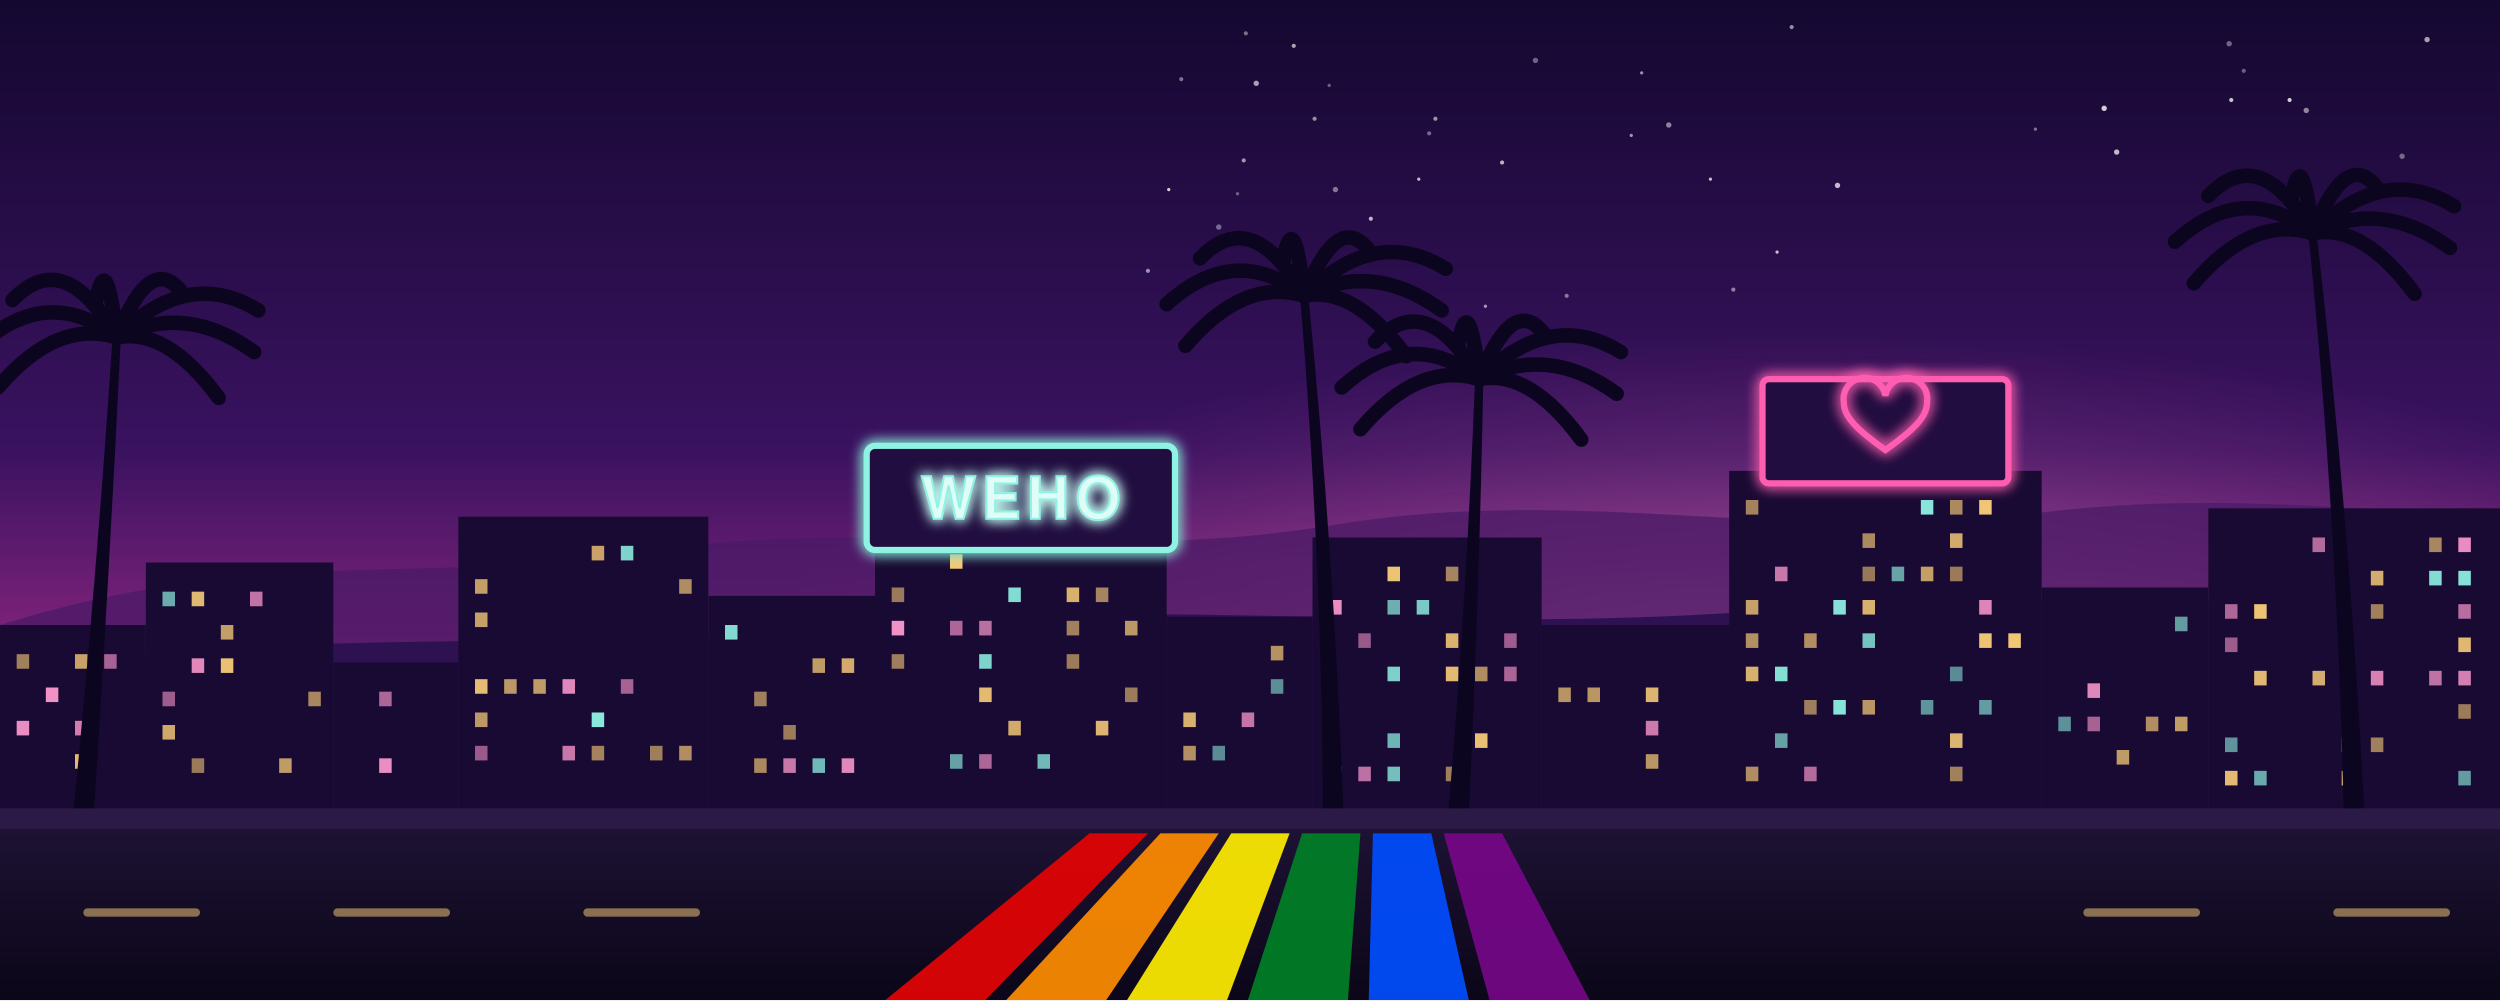
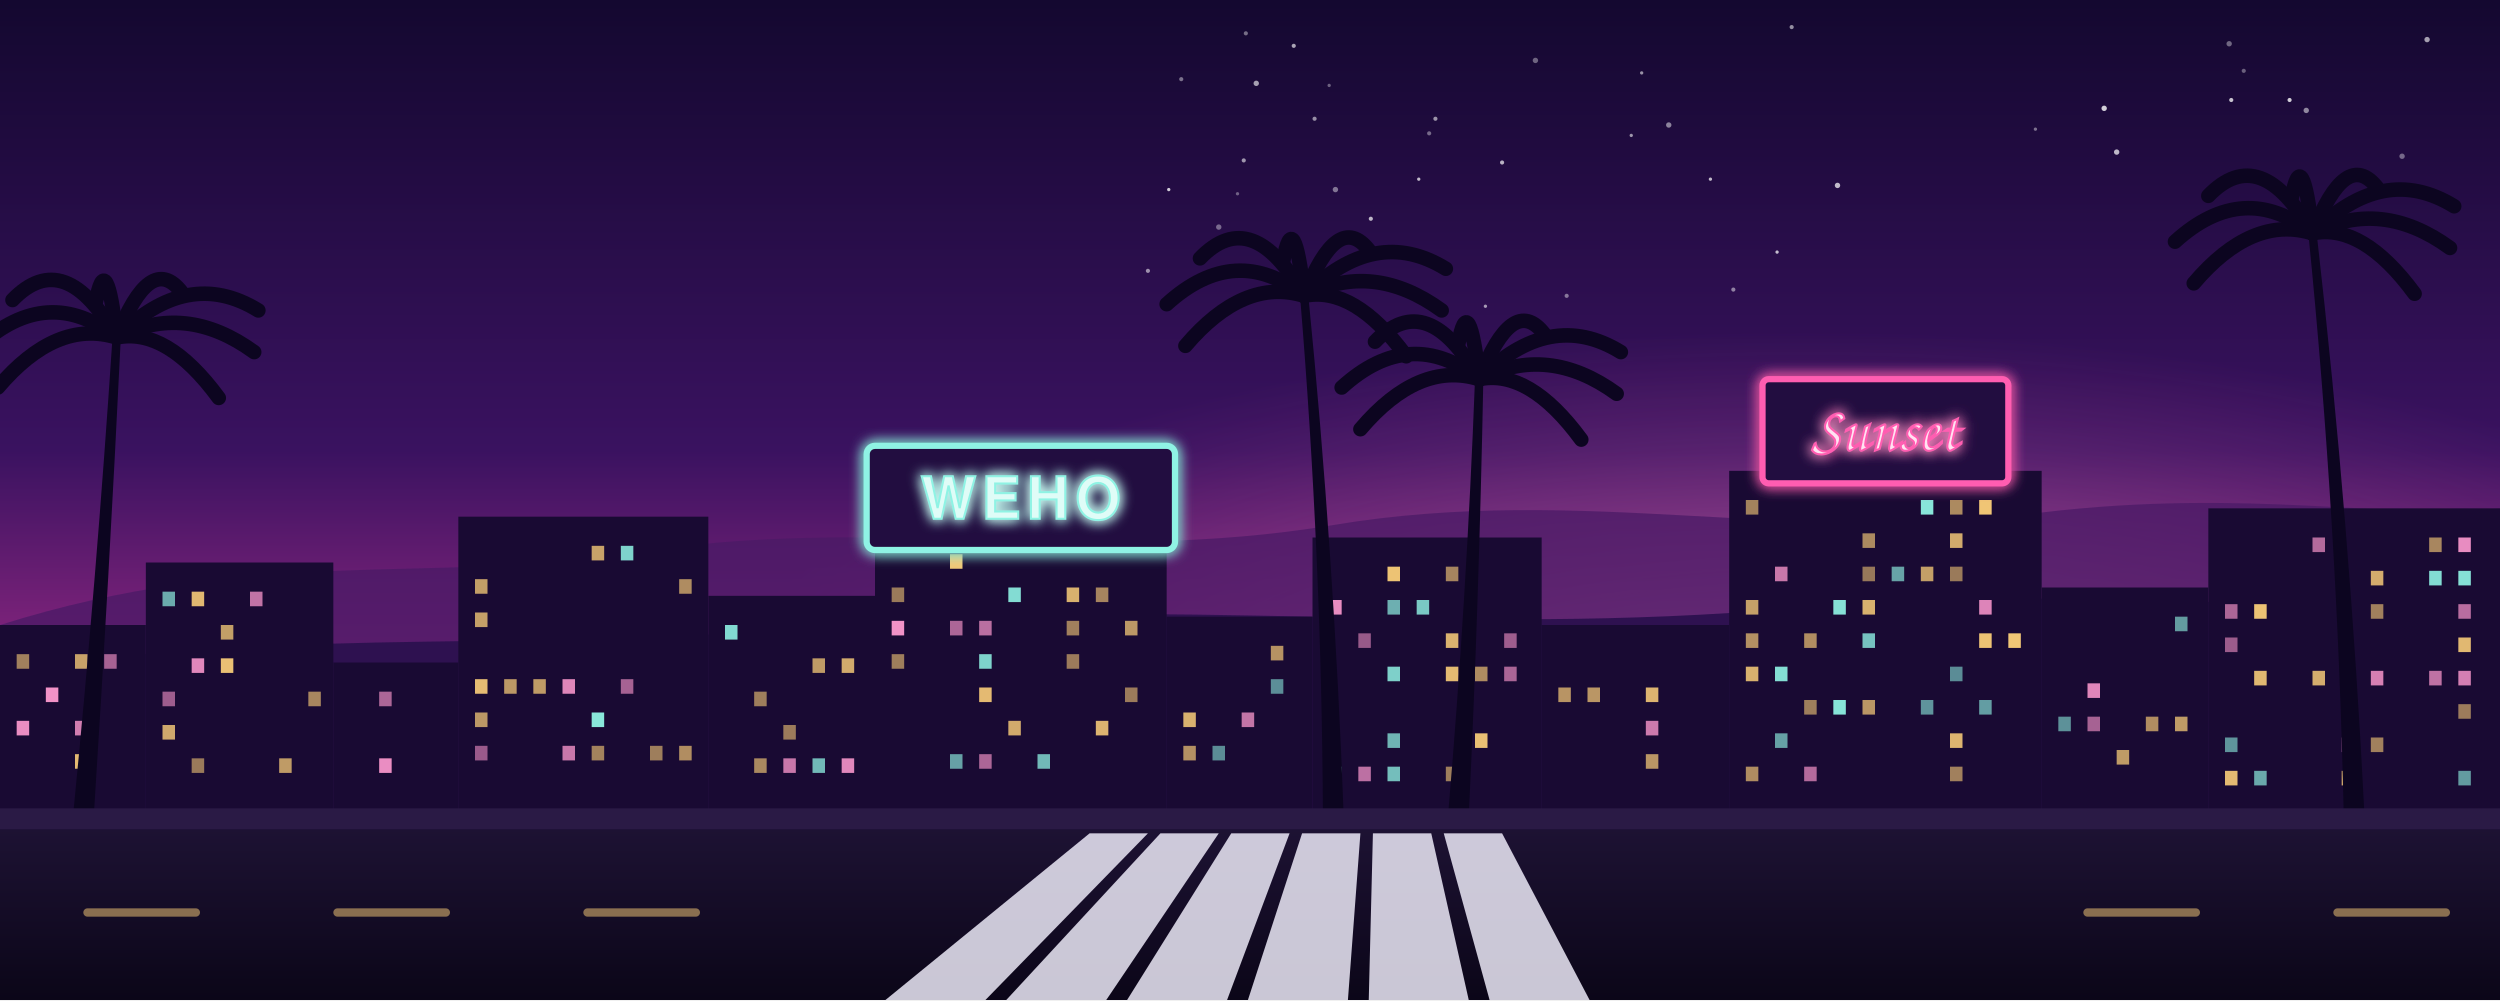
<svg xmlns="http://www.w3.org/2000/svg" viewBox="0 0 1200 480" preserveAspectRatio="xMidYMid slice">
  <defs>
    <linearGradient id="sky" x1="0" y1="0" x2="0" y2="1">
      <stop offset="0" stop-color="#140830" />
      <stop offset=".45" stop-color="#3a1260" />
      <stop offset=".72" stop-color="#9b2a86" />
      <stop offset=".86" stop-color="#ff5db1" />
      <stop offset="1" stop-color="#ffb07a" />
    </linearGradient>
    <radialGradient id="glow" cx=".72" cy=".78" r=".45">
      <stop offset="0" stop-color="#ffd0e8" stop-opacity=".55" />
      <stop offset="1" stop-color="#ff5db1" stop-opacity="0" />
    </radialGradient>
    <linearGradient id="road" x1="0" y1="0" x2="0" y2="1">
      <stop offset="0" stop-color="#1d1233" />
      <stop offset="1" stop-color="#0b0618" />
    </linearGradient>
    <filter id="neon" x="-50%" y="-50%" width="200%" height="200%">
      <feGaussianBlur stdDeviation="3" result="b" />
      <feMerge>
        <feMergeNode in="b" />
        <feMergeNode in="b" />
        <feMergeNode in="SourceGraphic" />
      </feMerge>
    </filter>
  </defs>
  <rect width="1200" height="480" fill="url(#sky)" />
  <rect width="1200" height="480" fill="url(#glow)" />
  <circle cx="737" cy="29" r="1.3" fill="#fff" opacity="0.37" />
  <circle cx="1070" cy="21" r="1.3" fill="#fff" opacity="0.38" />
  <circle cx="860" cy="13" r="1" fill="#fff" opacity="0.54" />
  <circle cx="681" cy="86" r="0.8" fill="#fff" opacity="0.72" />
  <circle cx="603" cy="40" r="1.3" fill="#fff" opacity="0.61" />
  <circle cx="561" cy="91" r="0.8" fill="#fff" opacity="0.79" />
  <circle cx="551" cy="130" r="1" fill="#fff" opacity="0.54" />
  <circle cx="882" cy="89" r="1.3" fill="#fff" opacity="0.72" />
  <circle cx="641" cy="91" r="1.3" fill="#fff" opacity="0.43" />
  <circle cx="585" cy="109" r="1.3" fill="#fff" opacity="0.38" />
  <circle cx="658" cy="105" r="1" fill="#fff" opacity="0.70" />
  <circle cx="832" cy="139" r="1" fill="#fff" opacity="0.48" />
  <circle cx="1052" cy="107" r="0.8" fill="#fff" opacity="0.39" />
  <circle cx="721" cy="78" r="1" fill="#fff" opacity="0.68" />
  <circle cx="713" cy="147" r="0.8" fill="#fff" opacity="0.58" />
  <circle cx="631" cy="57" r="1" fill="#fff" opacity="0.54" />
  <circle cx="1165" cy="19" r="1.3" fill="#fff" opacity="0.61" />
  <circle cx="1107" cy="53" r="1.3" fill="#fff" opacity="0.51" />
  <circle cx="853" cy="121" r="0.8" fill="#fff" opacity="0.73" />
  <circle cx="1153" cy="75" r="1.3" fill="#fff" opacity="0.38" />
  <circle cx="1010" cy="52" r="1.3" fill="#fff" opacity="0.80" />
  <circle cx="1071" cy="48" r="1" fill="#fff" opacity="0.75" />
  <circle cx="752" cy="142" r="1" fill="#fff" opacity="0.43" />
  <circle cx="598" cy="16" r="1" fill="#fff" opacity="0.41" />
  <circle cx="686" cy="64" r="1" fill="#fff" opacity="0.39" />
  <circle cx="821" cy="86" r="0.8" fill="#fff" opacity="0.72" />
  <circle cx="1099" cy="48" r="1" fill="#fff" opacity="0.79" />
  <circle cx="977" cy="62" r="0.8" fill="#fff" opacity="0.42" />
  <circle cx="638" cy="41" r="0.8" fill="#fff" opacity="0.36" />
  <circle cx="1077" cy="34" r="1" fill="#fff" opacity="0.35" />
  <circle cx="801" cy="60" r="1.3" fill="#fff" opacity="0.49" />
  <circle cx="604" cy="130" r="1.3" fill="#fff" opacity="0.64" />
  <circle cx="1016" cy="73" r="1.3" fill="#fff" opacity="0.71" />
  <circle cx="783" cy="65" r="0.8" fill="#fff" opacity="0.57" />
  <circle cx="788" cy="35" r="0.8" fill="#fff" opacity="0.55" />
  <circle cx="594" cy="93" r="0.8" fill="#fff" opacity="0.35" />
  <circle cx="621" cy="22" r="1" fill="#fff" opacity="0.63" />
  <circle cx="567" cy="38" r="1" fill="#fff" opacity="0.42" />
  <circle cx="689" cy="57" r="1" fill="#fff" opacity="0.56" />
  <circle cx="597" cy="77" r="1" fill="#fff" opacity="0.57" />
  <path d="M0 300 C120 262 210 280 300 266 C420 246 520 272 640 252 C760 232 860 262 980 246 C1080 234 1150 250 1200 244 L1200 480 L0 480Z" fill="#4a1a66" opacity=".75" />
  <path d="M0 322 C150 300 260 314 400 300 C560 286 700 306 860 292 C1000 280 1100 296 1200 288 L1200 480 L0 480Z" fill="#2e1150" />
  <rect x="0" y="300" width="70" height="90" fill="#190a33" />
  <rect x="8" y="314" width="6" height="7" fill="#ffd27a" opacity="0.59" />
  <rect x="36" y="314" width="6" height="7" fill="#ffd27a" opacity="0.76" />
  <rect x="50" y="314" width="6" height="7" fill="#ff9ad0" opacity="0.61" />
  <rect x="22" y="330" width="6" height="7" fill="#ff9ad0" opacity="0.94" />
  <rect x="8" y="346" width="6" height="7" fill="#ff9ad0" opacity="0.91" />
  <rect x="36" y="346" width="6" height="7" fill="#ff9ad0" opacity="0.80" />
  <rect x="36" y="362" width="6" height="7" fill="#ffd27a" opacity="0.88" />
  <rect x="70" y="270" width="90" height="120" fill="#190a33" />
  <rect x="78" y="284" width="6" height="7" fill="#8ff3e4" opacity="0.69" />
  <rect x="92" y="284" width="6" height="7" fill="#ffd27a" opacity="0.87" />
  <rect x="120" y="284" width="6" height="7" fill="#ff9ad0" opacity="0.73" />
  <rect x="106" y="300" width="6" height="7" fill="#ffd27a" opacity="0.74" />
  <rect x="92" y="316" width="6" height="7" fill="#ff9ad0" opacity="0.87" />
  <rect x="106" y="316" width="6" height="7" fill="#ffd27a" opacity="0.91" />
  <rect x="78" y="332" width="6" height="7" fill="#ff9ad0" opacity="0.58" />
  <rect x="148" y="332" width="6" height="7" fill="#ffd27a" opacity="0.62" />
  <rect x="78" y="348" width="6" height="7" fill="#ffd27a" opacity="0.79" />
  <rect x="92" y="364" width="6" height="7" fill="#ffd27a" opacity="0.56" />
  <rect x="134" y="364" width="6" height="7" fill="#ffd27a" opacity="0.72" />
  <rect x="160" y="318" width="60" height="72" fill="#190a33" />
  <rect x="182" y="332" width="6" height="7" fill="#ff9ad0" opacity="0.64" />
  <rect x="182" y="364" width="6" height="7" fill="#ff9ad0" opacity="0.91" />
  <rect x="220" y="248" width="120" height="142" fill="#190a33" />
  <rect x="284" y="262" width="6" height="7" fill="#ffd27a" opacity="0.76" />
  <rect x="298" y="262" width="6" height="7" fill="#8ff3e4" opacity="0.86" />
  <rect x="228" y="278" width="6" height="7" fill="#ffd27a" opacity="0.74" />
  <rect x="326" y="278" width="6" height="7" fill="#ffd27a" opacity="0.65" />
  <rect x="228" y="294" width="6" height="7" fill="#ffd27a" opacity="0.75" />
  <rect x="228" y="326" width="6" height="7" fill="#ffd27a" opacity="0.89" />
  <rect x="242" y="326" width="6" height="7" fill="#ffd27a" opacity="0.71" />
  <rect x="256" y="326" width="6" height="7" fill="#ffd27a" opacity="0.72" />
  <rect x="270" y="326" width="6" height="7" fill="#ff9ad0" opacity="0.86" />
  <rect x="298" y="326" width="6" height="7" fill="#ff9ad0" opacity="0.61" />
  <rect x="228" y="342" width="6" height="7" fill="#ffd27a" opacity="0.71" />
  <rect x="284" y="342" width="6" height="7" fill="#8ff3e4" opacity="0.95" />
  <rect x="228" y="358" width="6" height="7" fill="#ff9ad0" opacity="0.56" />
  <rect x="270" y="358" width="6" height="7" fill="#ff9ad0" opacity="0.76" />
  <rect x="284" y="358" width="6" height="7" fill="#ffd27a" opacity="0.60" />
  <rect x="312" y="358" width="6" height="7" fill="#ffd27a" opacity="0.58" />
  <rect x="326" y="358" width="6" height="7" fill="#ffd27a" opacity="0.66" />
  <rect x="340" y="286" width="80" height="104" fill="#190a33" />
  <rect x="348" y="300" width="6" height="7" fill="#8ff3e4" opacity="0.89" />
  <rect x="390" y="316" width="6" height="7" fill="#ffd27a" opacity="0.72" />
  <rect x="404" y="316" width="6" height="7" fill="#ffd27a" opacity="0.80" />
  <rect x="362" y="332" width="6" height="7" fill="#ffd27a" opacity="0.58" />
  <rect x="376" y="348" width="6" height="7" fill="#ffd27a" opacity="0.57" />
  <rect x="362" y="364" width="6" height="7" fill="#ffd27a" opacity="0.63" />
  <rect x="376" y="364" width="6" height="7" fill="#ff9ad0" opacity="0.76" />
  <rect x="390" y="364" width="6" height="7" fill="#8ff3e4" opacity="0.75" />
  <rect x="404" y="364" width="6" height="7" fill="#ff9ad0" opacity="0.87" />
  <rect x="420" y="236" width="140" height="154" fill="#190a33" />
  <rect x="442" y="250" width="6" height="7" fill="#ffd27a" opacity="0.84" />
  <rect x="470" y="250" width="6" height="7" fill="#8ff3e4" opacity="0.65" />
  <rect x="456" y="266" width="6" height="7" fill="#ffd27a" opacity="0.94" />
  <rect x="428" y="282" width="6" height="7" fill="#ffd27a" opacity="0.56" />
  <rect x="484" y="282" width="6" height="7" fill="#8ff3e4" opacity="0.90" />
  <rect x="512" y="282" width="6" height="7" fill="#ffd27a" opacity="0.83" />
  <rect x="526" y="282" width="6" height="7" fill="#ffd27a" opacity="0.61" />
  <rect x="428" y="298" width="6" height="7" fill="#ff9ad0" opacity="0.94" />
  <rect x="456" y="298" width="6" height="7" fill="#ff9ad0" opacity="0.64" />
  <rect x="470" y="298" width="6" height="7" fill="#ff9ad0" opacity="0.70" />
  <rect x="512" y="298" width="6" height="7" fill="#ffd27a" opacity="0.59" />
  <rect x="540" y="298" width="6" height="7" fill="#ffd27a" opacity="0.71" />
  <rect x="428" y="314" width="6" height="7" fill="#ffd27a" opacity="0.58" />
  <rect x="470" y="314" width="6" height="7" fill="#8ff3e4" opacity="0.86" />
  <rect x="512" y="314" width="6" height="7" fill="#ffd27a" opacity="0.57" />
  <rect x="470" y="330" width="6" height="7" fill="#ffd27a" opacity="0.88" />
  <rect x="540" y="330" width="6" height="7" fill="#ffd27a" opacity="0.57" />
  <rect x="484" y="346" width="6" height="7" fill="#ffd27a" opacity="0.80" />
  <rect x="526" y="346" width="6" height="7" fill="#ffd27a" opacity="0.85" />
  <rect x="456" y="362" width="6" height="7" fill="#8ff3e4" opacity="0.65" />
  <rect x="470" y="362" width="6" height="7" fill="#ff9ad0" opacity="0.64" />
  <rect x="498" y="362" width="6" height="7" fill="#8ff3e4" opacity="0.75" />
  <rect x="560" y="296" width="70" height="94" fill="#190a33" />
  <rect x="610" y="310" width="6" height="7" fill="#ffd27a" opacity="0.68" />
  <rect x="610" y="326" width="6" height="7" fill="#8ff3e4" opacity="0.57" />
  <rect x="568" y="342" width="6" height="7" fill="#ffd27a" opacity="0.83" />
  <rect x="596" y="342" width="6" height="7" fill="#ff9ad0" opacity="0.74" />
  <rect x="568" y="358" width="6" height="7" fill="#ffd27a" opacity="0.67" />
  <rect x="582" y="358" width="6" height="7" fill="#8ff3e4" opacity="0.56" />
  <rect x="630" y="258" width="110" height="132" fill="#190a33" />
  <rect x="666" y="272" width="6" height="7" fill="#ffd27a" opacity="0.92" />
  <rect x="694" y="272" width="6" height="7" fill="#ffd27a" opacity="0.61" />
  <rect x="638" y="288" width="6" height="7" fill="#ff9ad0" opacity="0.90" />
  <rect x="666" y="288" width="6" height="7" fill="#8ff3e4" opacity="0.71" />
  <rect x="680" y="288" width="6" height="7" fill="#8ff3e4" opacity="0.82" />
  <rect x="652" y="304" width="6" height="7" fill="#ff9ad0" opacity="0.55" />
  <rect x="694" y="304" width="6" height="7" fill="#ffd27a" opacity="0.84" />
  <rect x="722" y="304" width="6" height="7" fill="#ff9ad0" opacity="0.58" />
  <rect x="666" y="320" width="6" height="7" fill="#8ff3e4" opacity="0.85" />
  <rect x="694" y="320" width="6" height="7" fill="#ffd27a" opacity="0.88" />
  <rect x="708" y="320" width="6" height="7" fill="#ffd27a" opacity="0.65" />
  <rect x="722" y="320" width="6" height="7" fill="#ff9ad0" opacity="0.63" />
  <rect x="666" y="352" width="6" height="7" fill="#8ff3e4" opacity="0.73" />
  <rect x="708" y="352" width="6" height="7" fill="#ffd27a" opacity="0.91" />
  <rect x="638" y="368" width="6" height="7" fill="#8ff3e4" opacity="0.69" />
  <rect x="652" y="368" width="6" height="7" fill="#ff9ad0" opacity="0.71" />
  <rect x="666" y="368" width="6" height="7" fill="#8ff3e4" opacity="0.77" />
  <rect x="694" y="368" width="6" height="7" fill="#ffd27a" opacity="0.58" />
  <rect x="740" y="300" width="90" height="90" fill="#190a33" />
  <rect x="748" y="330" width="6" height="7" fill="#ffd27a" opacity="0.69" />
  <rect x="762" y="330" width="6" height="7" fill="#ffd27a" opacity="0.70" />
  <rect x="790" y="330" width="6" height="7" fill="#ffd27a" opacity="0.85" />
  <rect x="790" y="346" width="6" height="7" fill="#ff9ad0" opacity="0.78" />
  <rect x="790" y="362" width="6" height="7" fill="#ffd27a" opacity="0.70" />
  <rect x="830" y="226" width="150" height="164" fill="#190a33" />
  <rect x="838" y="240" width="6" height="7" fill="#ffd27a" opacity="0.60" />
  <rect x="922" y="240" width="6" height="7" fill="#8ff3e4" opacity="0.94" />
  <rect x="936" y="240" width="6" height="7" fill="#ffd27a" opacity="0.64" />
  <rect x="950" y="240" width="6" height="7" fill="#ffd27a" opacity="0.93" />
  <rect x="894" y="256" width="6" height="7" fill="#ffd27a" opacity="0.64" />
  <rect x="936" y="256" width="6" height="7" fill="#ffd27a" opacity="0.80" />
  <rect x="852" y="272" width="6" height="7" fill="#ff9ad0" opacity="0.76" />
  <rect x="894" y="272" width="6" height="7" fill="#ffd27a" opacity="0.55" />
  <rect x="908" y="272" width="6" height="7" fill="#8ff3e4" opacity="0.66" />
  <rect x="922" y="272" width="6" height="7" fill="#ffd27a" opacity="0.74" />
  <rect x="936" y="272" width="6" height="7" fill="#ffd27a" opacity="0.56" />
  <rect x="838" y="288" width="6" height="7" fill="#ffd27a" opacity="0.75" />
  <rect x="880" y="288" width="6" height="7" fill="#8ff3e4" opacity="0.92" />
  <rect x="894" y="288" width="6" height="7" fill="#ffd27a" opacity="0.83" />
  <rect x="950" y="288" width="6" height="7" fill="#ff9ad0" opacity="0.85" />
  <rect x="838" y="304" width="6" height="7" fill="#ffd27a" opacity="0.67" />
  <rect x="866" y="304" width="6" height="7" fill="#ffd27a" opacity="0.66" />
  <rect x="894" y="304" width="6" height="7" fill="#8ff3e4" opacity="0.79" />
  <rect x="950" y="304" width="6" height="7" fill="#ffd27a" opacity="0.92" />
  <rect x="964" y="304" width="6" height="7" fill="#ffd27a" opacity="0.94" />
  <rect x="838" y="320" width="6" height="7" fill="#ffd27a" opacity="0.83" />
  <rect x="852" y="320" width="6" height="7" fill="#8ff3e4" opacity="0.91" />
  <rect x="936" y="320" width="6" height="7" fill="#8ff3e4" opacity="0.56" />
  <rect x="866" y="336" width="6" height="7" fill="#ffd27a" opacity="0.58" />
  <rect x="880" y="336" width="6" height="7" fill="#8ff3e4" opacity="0.93" />
  <rect x="894" y="336" width="6" height="7" fill="#ffd27a" opacity="0.70" />
  <rect x="922" y="336" width="6" height="7" fill="#8ff3e4" opacity="0.59" />
  <rect x="950" y="336" width="6" height="7" fill="#8ff3e4" opacity="0.63" />
  <rect x="852" y="352" width="6" height="7" fill="#8ff3e4" opacity="0.65" />
  <rect x="936" y="352" width="6" height="7" fill="#ffd27a" opacity="0.85" />
  <rect x="838" y="368" width="6" height="7" fill="#ffd27a" opacity="0.65" />
  <rect x="866" y="368" width="6" height="7" fill="#ff9ad0" opacity="0.67" />
  <rect x="936" y="368" width="6" height="7" fill="#ffd27a" opacity="0.59" />
  <rect x="980" y="282" width="80" height="108" fill="#190a33" />
  <rect x="1044" y="296" width="6" height="7" fill="#8ff3e4" opacity="0.62" />
  <rect x="1002" y="328" width="6" height="7" fill="#ff9ad0" opacity="0.86" />
  <rect x="988" y="344" width="6" height="7" fill="#8ff3e4" opacity="0.58" />
  <rect x="1002" y="344" width="6" height="7" fill="#ff9ad0" opacity="0.61" />
  <rect x="1030" y="344" width="6" height="7" fill="#ffd27a" opacity="0.66" />
  <rect x="1044" y="344" width="6" height="7" fill="#ffd27a" opacity="0.72" />
  <rect x="1016" y="360" width="6" height="7" fill="#ffd27a" opacity="0.72" />
  <rect x="1060" y="244" width="140" height="146" fill="#190a33" />
  <rect x="1110" y="258" width="6" height="7" fill="#ff9ad0" opacity="0.67" />
  <rect x="1166" y="258" width="6" height="7" fill="#ffd27a" opacity="0.62" />
  <rect x="1180" y="258" width="6" height="7" fill="#ff9ad0" opacity="0.90" />
  <rect x="1138" y="274" width="6" height="7" fill="#ffd27a" opacity="0.81" />
  <rect x="1166" y="274" width="6" height="7" fill="#8ff3e4" opacity="0.90" />
  <rect x="1180" y="274" width="6" height="7" fill="#8ff3e4" opacity="0.92" />
  <rect x="1068" y="290" width="6" height="7" fill="#ff9ad0" opacity="0.64" />
  <rect x="1082" y="290" width="6" height="7" fill="#ffd27a" opacity="0.92" />
  <rect x="1138" y="290" width="6" height="7" fill="#ffd27a" opacity="0.59" />
  <rect x="1180" y="290" width="6" height="7" fill="#ff9ad0" opacity="0.69" />
  <rect x="1068" y="306" width="6" height="7" fill="#ff9ad0" opacity="0.57" />
  <rect x="1180" y="306" width="6" height="7" fill="#ffd27a" opacity="0.87" />
  <rect x="1082" y="322" width="6" height="7" fill="#ffd27a" opacity="0.87" />
  <rect x="1110" y="322" width="6" height="7" fill="#ffd27a" opacity="0.81" />
  <rect x="1138" y="322" width="6" height="7" fill="#ff9ad0" opacity="0.82" />
  <rect x="1166" y="322" width="6" height="7" fill="#ff9ad0" opacity="0.72" />
  <rect x="1180" y="322" width="6" height="7" fill="#ff9ad0" opacity="0.81" />
  <rect x="1124" y="338" width="6" height="7" fill="#ffd27a" opacity="0.88" />
  <rect x="1180" y="338" width="6" height="7" fill="#ffd27a" opacity="0.57" />
  <rect x="1068" y="354" width="6" height="7" fill="#8ff3e4" opacity="0.59" />
  <rect x="1124" y="354" width="6" height="7" fill="#ff9ad0" opacity="0.61" />
  <rect x="1138" y="354" width="6" height="7" fill="#ffd27a" opacity="0.59" />
  <rect x="1068" y="370" width="6" height="7" fill="#ffd27a" opacity="0.88" />
  <rect x="1082" y="370" width="6" height="7" fill="#8ff3e4" opacity="0.68" />
  <rect x="1124" y="370" width="6" height="7" fill="#ffd27a" opacity="0.81" />
  <rect x="1180" y="370" width="6" height="7" fill="#8ff3e4" opacity="0.62" />
  <g filter="url(#neon)">
    <rect x="416" y="214" width="148" height="50" rx="4" fill="#24103f" stroke="#8ff3e4" stroke-width="3" />
    <rect x="846" y="182" width="118" height="50" rx="3" fill="#24103f" stroke="#ff5db1" stroke-width="3" />
  </g>
-   <path d="M905 216 c-14-10-20-16-20-23 a8 8 0 0 1 20-3 a8 8 0 0 1 20 3 c0 7-6 13-20 23z" fill="none" stroke="#ff5db1" stroke-width="3" filter="url(#neon)" />
+   <text x="905" y="216" text-anchor="middle" font-family="Brush Script MT, Snell Roundhand, cursive" font-style="italic" font-size="30" fill="#ffe3f1" stroke="#ff5db1" stroke-width="1" filter="url(#neon)">Sunset</text>
  <text x="490" y="249" text-anchor="middle" font-family="Arial Rounded MT Bold, Helvetica, Arial, sans-serif" font-weight="700" font-size="28" letter-spacing="3" fill="#dffcf7" stroke="#8ff3e4" stroke-width="1" filter="url(#neon)">WEHO</text>
  <path d="M635 392 Q634.4 267.0 624 142 L628 142 Q640.4 267.0 645 392Z" fill="#0c0520" />
  <path d="M626 142 Q593 116 560 146" fill="none" stroke="#0c0520" stroke-width="7" stroke-linecap="round" />
  <path d="M626 142 Q601 98 576 124" fill="none" stroke="#0c0520" stroke-width="7" stroke-linecap="round" />
  <path d="M626 142 Q621 98 616 125" fill="none" stroke="#0c0520" stroke-width="7" stroke-linecap="round" />
  <path d="M626 142 Q642 101 657 120" fill="none" stroke="#0c0520" stroke-width="7" stroke-linecap="round" />
  <path d="M626 142 Q660 108 694 129" fill="none" stroke="#0c0520" stroke-width="7" stroke-linecap="round" />
  <path d="M626 142 Q659 125 692 149" fill="none" stroke="#0c0520" stroke-width="7" stroke-linecap="round" />
  <path d="M626 142 Q597 133 569 166" fill="none" stroke="#0c0520" stroke-width="7" stroke-linecap="round" />
  <path d="M626 142 Q650 137 675 171" fill="none" stroke="#0c0520" stroke-width="7" stroke-linecap="round" />
  <path d="M695 392 Q704.0 287.0 708 182 L712 182 Q710.0 287.0 705 392Z" fill="#0c0520" />
  <path d="M710 182 Q677 156 644 186" fill="none" stroke="#0c0520" stroke-width="7" stroke-linecap="round" />
  <path d="M710 182 Q685 138 660 164" fill="none" stroke="#0c0520" stroke-width="7" stroke-linecap="round" />
  <path d="M710 182 Q705 138 700 165" fill="none" stroke="#0c0520" stroke-width="7" stroke-linecap="round" />
  <path d="M710 182 Q726 141 741 160" fill="none" stroke="#0c0520" stroke-width="7" stroke-linecap="round" />
  <path d="M710 182 Q744 148 778 169" fill="none" stroke="#0c0520" stroke-width="7" stroke-linecap="round" />
  <path d="M710 182 Q743 165 776 189" fill="none" stroke="#0c0520" stroke-width="7" stroke-linecap="round" />
  <path d="M710 182 Q681 173 653 206" fill="none" stroke="#0c0520" stroke-width="7" stroke-linecap="round" />
  <path d="M710 182 Q734 177 759 211" fill="none" stroke="#0c0520" stroke-width="7" stroke-linecap="round" />
  <path d="M1125 392 Q1122.0 252.0 1108 112 L1112 112 Q1128.0 252.0 1135 392Z" fill="#0c0520" />
  <path d="M1110 112 Q1077 86 1044 116" fill="none" stroke="#0c0520" stroke-width="7" stroke-linecap="round" />
  <path d="M1110 112 Q1085 68 1060 94" fill="none" stroke="#0c0520" stroke-width="7" stroke-linecap="round" />
  <path d="M1110 112 Q1105 68 1100 95" fill="none" stroke="#0c0520" stroke-width="7" stroke-linecap="round" />
  <path d="M1110 112 Q1126 71 1141 90" fill="none" stroke="#0c0520" stroke-width="7" stroke-linecap="round" />
  <path d="M1110 112 Q1144 78 1178 99" fill="none" stroke="#0c0520" stroke-width="7" stroke-linecap="round" />
  <path d="M1110 112 Q1143 95 1176 119" fill="none" stroke="#0c0520" stroke-width="7" stroke-linecap="round" />
  <path d="M1110 112 Q1081 103 1053 136" fill="none" stroke="#0c0520" stroke-width="7" stroke-linecap="round" />
  <path d="M1110 112 Q1134 107 1159 141" fill="none" stroke="#0c0520" stroke-width="7" stroke-linecap="round" />
  <path d="M35 392 Q46.4 277.0 54 162 L58 162 Q52.4 277.0 45 392Z" fill="#0c0520" />
  <path d="M56 162 Q23 136 -10 166" fill="none" stroke="#0c0520" stroke-width="7" stroke-linecap="round" />
  <path d="M56 162 Q31 118 6 144" fill="none" stroke="#0c0520" stroke-width="7" stroke-linecap="round" />
  <path d="M56 162 Q51 118 46 145" fill="none" stroke="#0c0520" stroke-width="7" stroke-linecap="round" />
  <path d="M56 162 Q72 121 87 140" fill="none" stroke="#0c0520" stroke-width="7" stroke-linecap="round" />
  <path d="M56 162 Q90 128 124 149" fill="none" stroke="#0c0520" stroke-width="7" stroke-linecap="round" />
  <path d="M56 162 Q89 145 122 169" fill="none" stroke="#0c0520" stroke-width="7" stroke-linecap="round" />
  <path d="M56 162 Q27 153 -1 186" fill="none" stroke="#0c0520" stroke-width="7" stroke-linecap="round" />
  <path d="M56 162 Q80 157 105 191" fill="none" stroke="#0c0520" stroke-width="7" stroke-linecap="round" />
  <rect x="0" y="388" width="1200" height="10" fill="#2a1a45" />
  <rect x="0" y="398" width="1200" height="82" fill="url(#road)" />
-   <path d="M523 400 L551 400 L473 480 L425 480Z" fill="#E40303" opacity=".92" />
-   <path d="M557 400 L585 400 L531 480 L483 480Z" fill="#FF8C00" opacity=".92" />
-   <path d="M591 400 L619 400 L589 480 L541 480Z" fill="#FFED00" opacity=".92" />
-   <path d="M625 400 L653 400 L647 480 L599 480Z" fill="#008026" opacity=".92" />
-   <path d="M659 400 L687 400 L705 480 L657 480Z" fill="#004DFF" opacity=".92" />
-   <path d="M693 400 L721 400 L763 480 L715 480Z" fill="#750787" opacity=".92" />
+   <path d="M523 400 L551 400 L473 480 L425 480Z" fill="#f4f1ff" opacity=".82" />
+   <path d="M557 400 L585 400 L531 480 L483 480Z" fill="#f4f1ff" opacity=".82" />
+   <path d="M591 400 L619 400 L589 480 L541 480Z" fill="#f4f1ff" opacity=".82" />
+   <path d="M625 400 L653 400 L647 480 L599 480Z" fill="#f4f1ff" opacity=".82" />
+   <path d="M659 400 L687 400 L705 480 L657 480Z" fill="#f4f1ff" opacity=".82" />
+   <path d="M693 400 L721 400 L763 480 L715 480Z" fill="#f4f1ff" opacity=".82" />
  <rect x="40" y="436" width="56" height="4" rx="2" fill="#ffd27a" opacity=".5" />
  <rect x="160" y="436" width="56" height="4" rx="2" fill="#ffd27a" opacity=".5" />
  <rect x="280" y="436" width="56" height="4" rx="2" fill="#ffd27a" opacity=".5" />
  <rect x="1000" y="436" width="56" height="4" rx="2" fill="#ffd27a" opacity=".5" />
  <rect x="1120" y="436" width="56" height="4" rx="2" fill="#ffd27a" opacity=".5" />
</svg>
